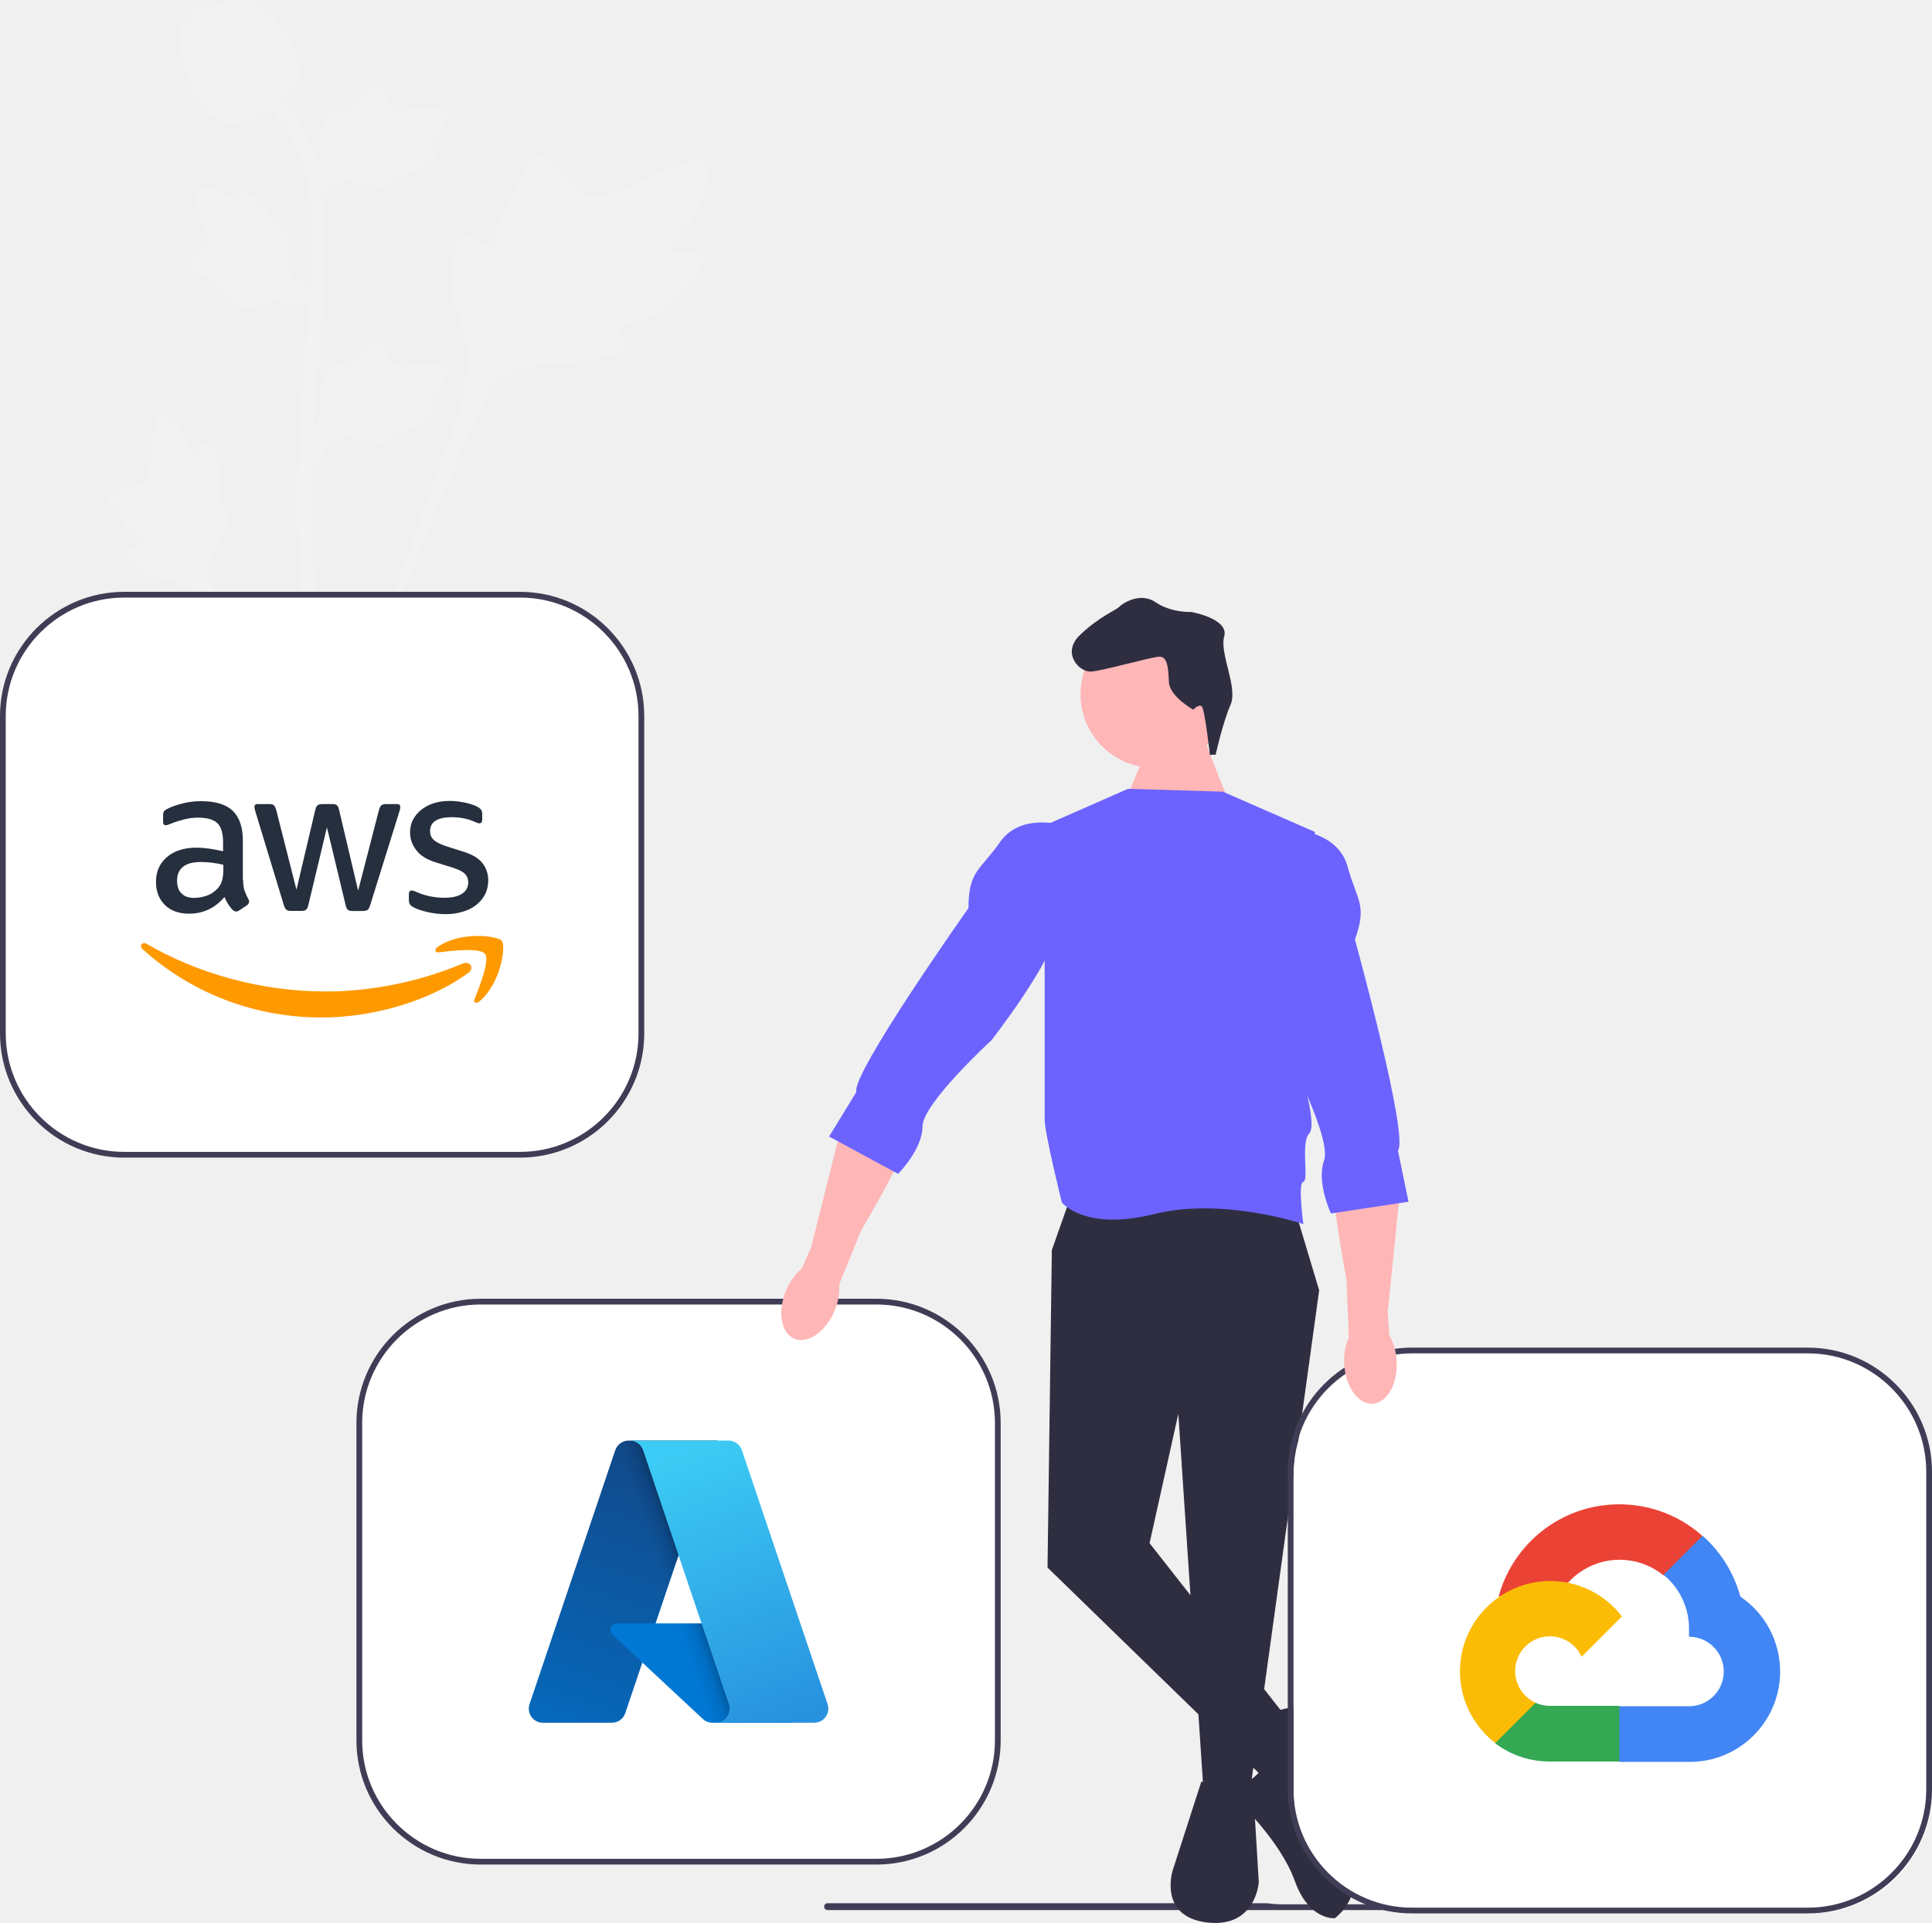
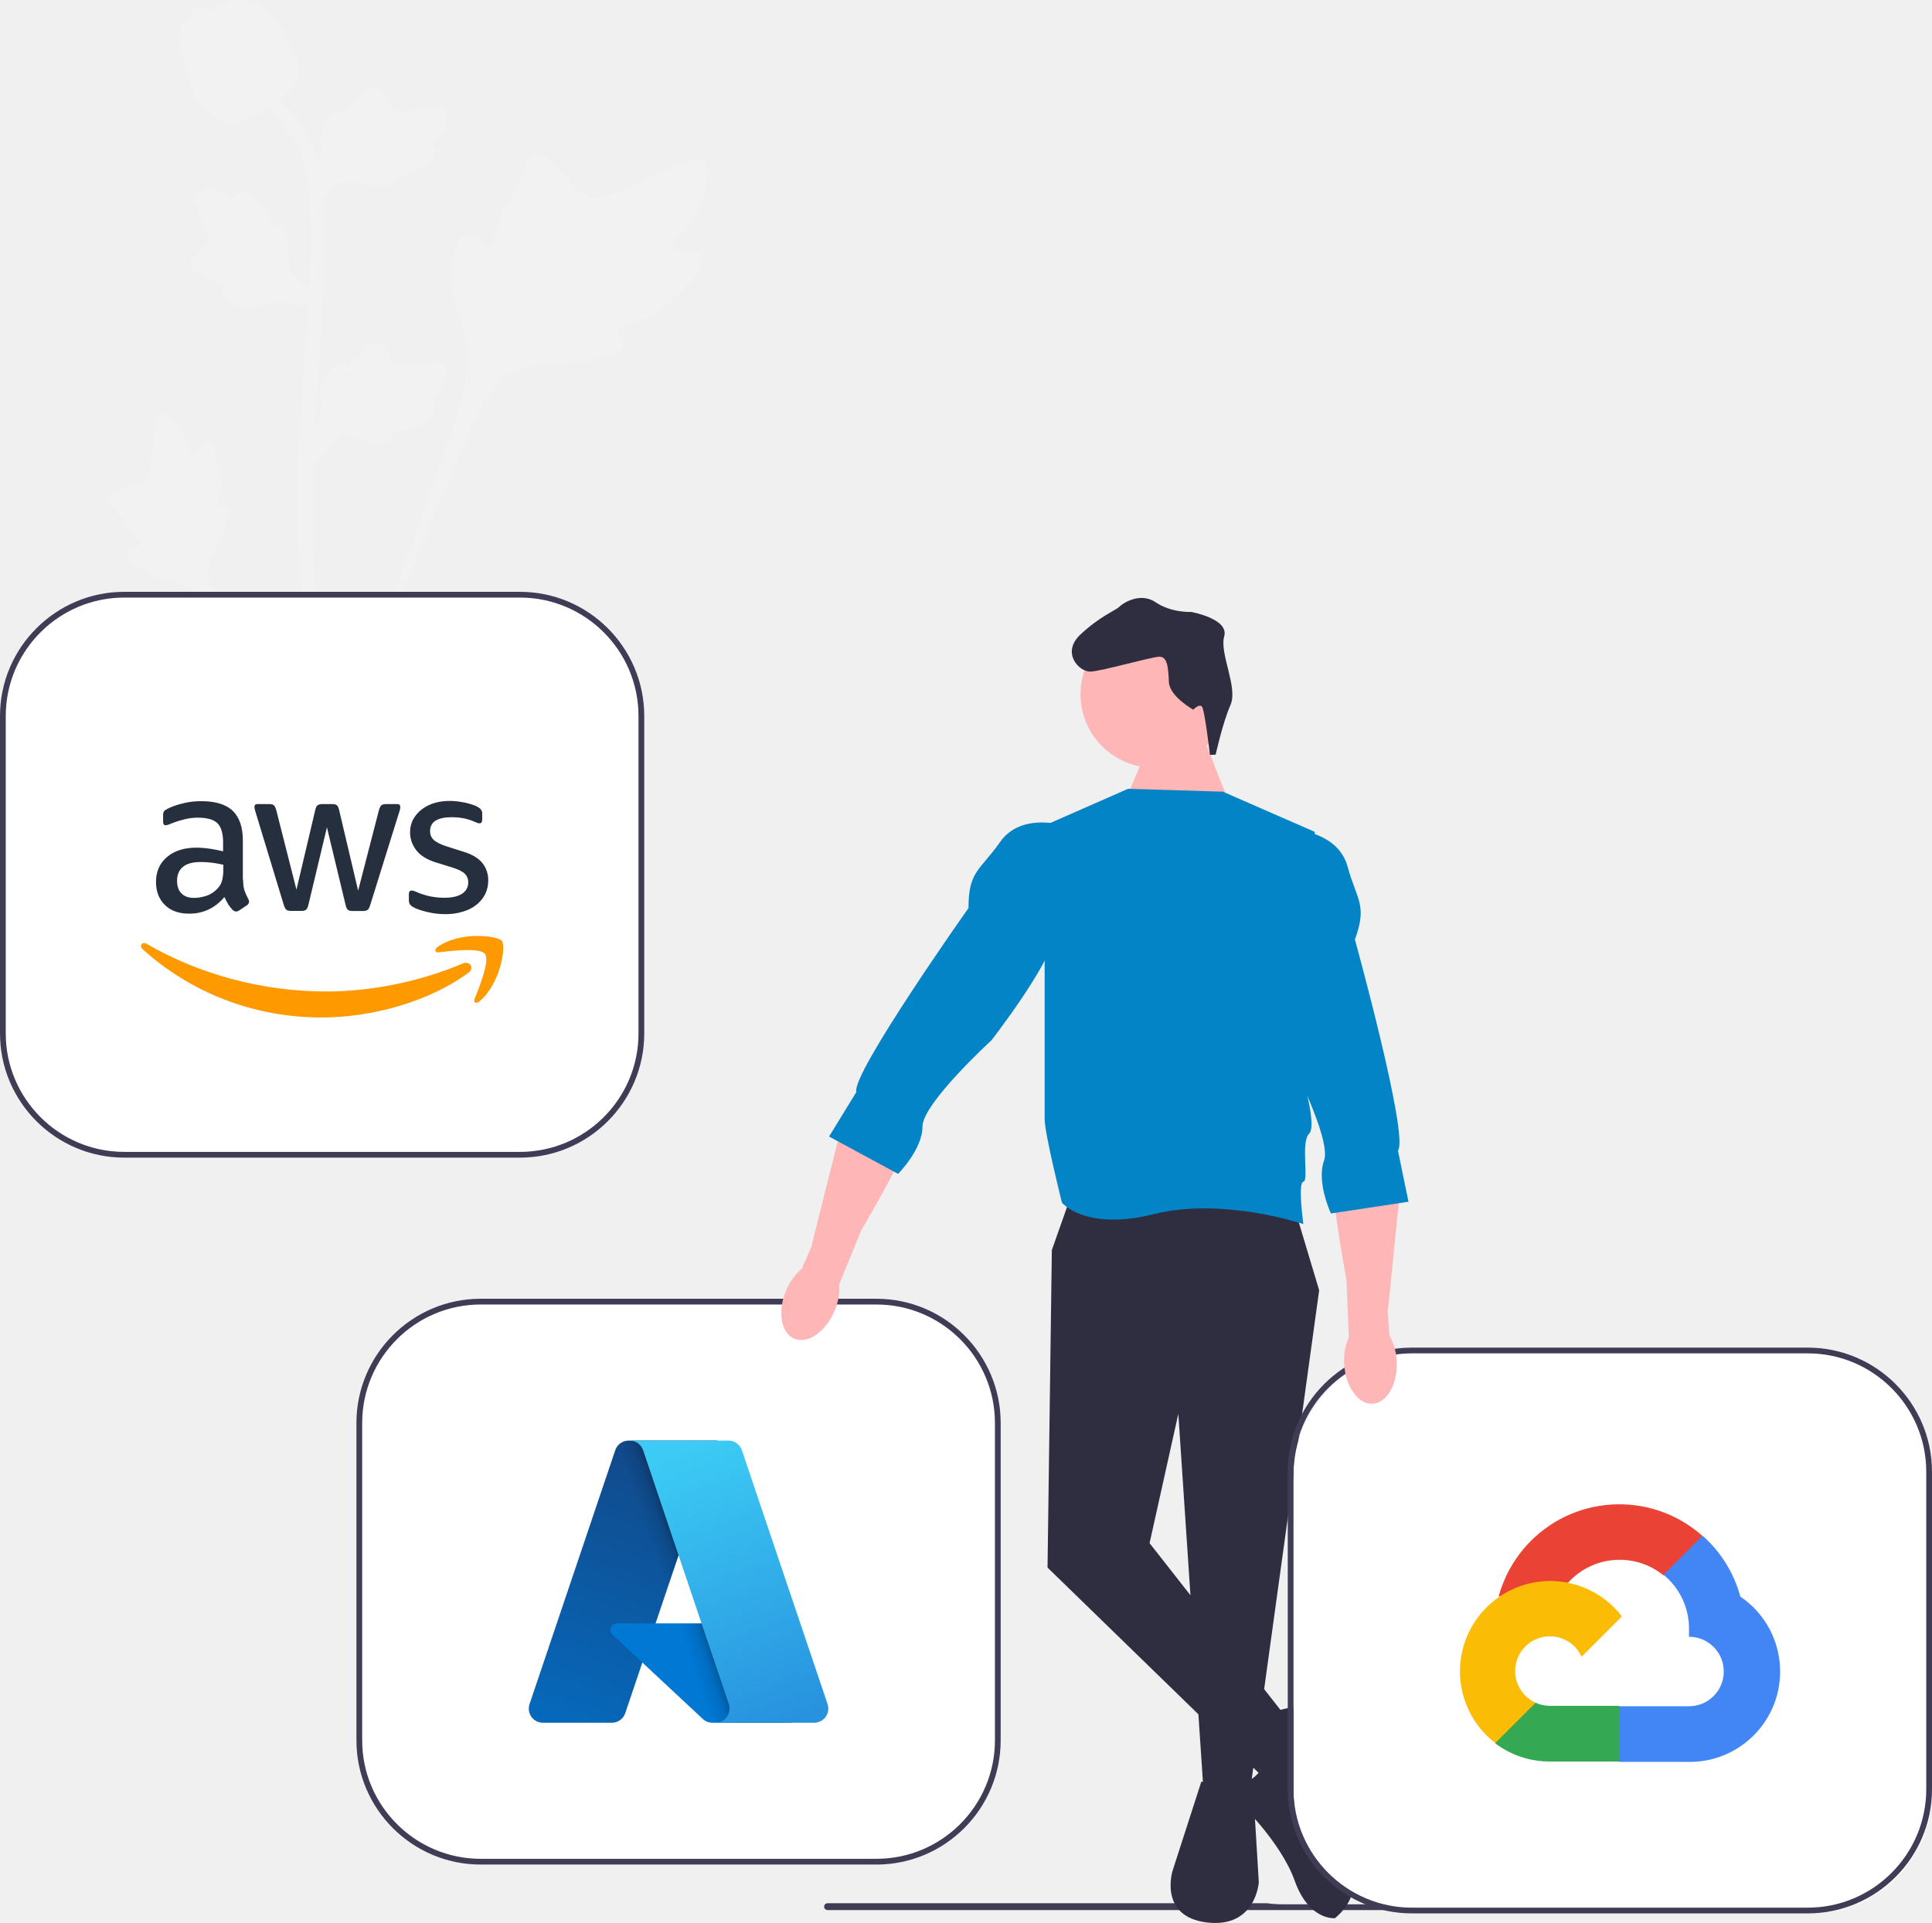
<svg xmlns="http://www.w3.org/2000/svg" width="672.129" height="669.164" viewBox="0 0 672.129 669.164">
  <defs>
    <linearGradient id="uuid-eb9161ae-d05a-4b98-bd77-bb52b0a075d2-357" x1="-1211.564" y1="1173.417" x2="-1232.059" y2="1233.965" gradientTransform="translate(2123.008 -1324.892) scale(1.5625)" gradientUnits="userSpaceOnUse">
      <stop offset="0" stop-color="#114a8b" />
      <stop offset="1" stop-color="#0669bc" />
    </linearGradient>
    <linearGradient id="uuid-2da8b4cb-046d-4115-aa61-a56819df46ae-358" x1="-1205.162" y1="1201.633" x2="-1209.903" y2="1203.236" gradientTransform="translate(2123.008 -1324.892) scale(1.5625)" gradientUnits="userSpaceOnUse">
      <stop offset="0" stop-color="#000" stop-opacity=".3" />
      <stop offset=".071" stop-color="#000" stop-opacity=".2" />
      <stop offset=".321" stop-color="#000" stop-opacity=".1" />
      <stop offset=".623" stop-color="#000" stop-opacity=".05" />
      <stop offset="1" stop-color="#000" stop-opacity="0" />
    </linearGradient>
    <linearGradient id="uuid-b4e7c5f5-65fb-4e53-973e-8c028050d1e4-359" x1="-1207.622" y1="1171.596" x2="-1185.125" y2="1231.534" gradientTransform="translate(2123.008 -1324.892) scale(1.5625)" gradientUnits="userSpaceOnUse">
      <stop offset="0" stop-color="#3ccbf4" />
      <stop offset="1" stop-color="#2892df" />
    </linearGradient>
  </defs>
  <g>
    <path d="M244.301,88.934c-1.663-2.804-8.858,.198-10.181-2.347-1.318-2.536,5.367-6.4,9.186-15.227,.689-1.592,5.029-11.623,1.816-14.718-6.09-5.867-33.96,18.345-43.713,10.421-2.14-1.739-3.636-5.21-10.114-10.846-2.577-2.242-4.135-3.254-5.644-2.878-2.14,.534-2.31,3.398-4.604,9.03-3.441,8.445-5.477,7.935-7.482,14.674-1.488,5.002-1.148,7.91-2.9,8.477-2.479,.802-4.76-4.504-7.901-4.029-3.205,.485-5.143,6.662-5.755,11.287-1.149,8.679,2.039,14.407,3.805,20.429,1.92,6.545,3.059,16.498-1.374,30.587l-43.883,123.641c9.688-25.371,37.74-94.919,49.527-120.764,3.403-7.461,7.16-15.028,14.874-18.015,7.427-2.876,17.628-1.159,30.632-4.292,1.519-.366,5.733-1.438,6.264-3.917,.439-2.049-2.04-3.193-1.66-5.113,.511-2.575,5.386-2.606,11.377-5.577,4.224-2.095,6.856-4.586,9.119-6.728,.682-.646,10.825-10.365,8.611-14.098h-0Z" fill="#f2f2f2" />
    <path d="M71.651,154.024c-1.856,.007-2.458,4.405-4.089,4.32-1.625-.085-1.593-4.481-4.823-8.902-.583-.797-4.254-5.822-6.7-5.138-4.637,1.296-.795,21.961-7.498,24.462-1.471,.549-3.606,.281-8.241,1.835-1.844,.618-2.79,1.091-3.041,1.94-.355,1.204,1.002,2.114,3.103,4.865,3.152,4.126,2.315,4.978,5.043,7.906,2.026,2.174,3.551,2.846,3.324,3.869-.322,1.448-3.584,1.037-4.257,2.715-.687,1.713,1.786,4.447,3.879,6.082,3.929,3.068,7.659,3.156,11.125,4.027,3.766,.946,8.98,3.259,14.616,9.5l48.022,57.213c-9.657-12.075-35.698-45.91-44.981-59.152-2.68-3.823-5.31-7.85-4.55-12.498,.732-4.475,4.517-8.986,6.732-16.273,.259-.851,.948-3.229-.115-4.205-.879-.807-2.156,.08-2.988-.661-1.116-.994,.275-3.395,.545-7.193,.191-2.678-.272-4.688-.671-6.417-.12-.521-1.964-8.303-4.435-8.294v0Z" fill="#f2f2f2" />
    <path d="M108.684,162.337l-1.118-9.984,.511-.757c2.365-3.5,3.57-6.918,3.584-10.162,.002-.516-.022-1.032-.046-1.557-.096-2.083-.217-4.671,1.133-7.689,.757-1.682,2.883-5.578,6.079-5.095,.861,.121,1.511,.516,2.005,.979,.072-.116,.147-.231,.227-.357,.995-1.519,1.784-2.169,2.543-2.796,.583-.482,1.186-.979,2.131-2.155,.415-.516,.738-.969,1.01-1.35,.827-1.152,1.907-2.526,3.811-2.502,2.034,.096,3.1,1.779,3.806,2.892,1.261,1.986,1.832,3.418,2.21,4.368,.137,.347,.294,.738,.374,.858,.656,.964,5.985,.063,7.993-.265,4.51-.752,8.412-1.403,10.02,1.441,1.152,2.034,.296,4.724-2.62,8.21-.909,1.085-1.875,1.909-2.733,2.555,.711,.424,1.347,1.075,1.605,2.097h0c.607,2.42-1.473,4.845-6.18,7.217-1.169,.593-2.743,1.384-4.948,1.764-1.039,.178-1.974,.222-2.774,.246-.017,.463-.125,.964-.407,1.48-.827,1.519-2.548,2.242-5.141,2.068-2.854-.149-5.204-.694-7.277-1.171-1.81-.415-3.37-.766-4.594-.685-2.271,.183-4.02,2.001-6.074,4.358l-5.127,5.992h-0l0,0Z" fill="#f2f2f2" />
    <path d="M113.872,102.894l-9.373,3.614-.862-.302c-3.985-1.399-7.597-1.698-10.739-.889-.5,.129-.992,.283-1.495,.439-1.99,.621-4.463,1.395-7.725,.854-1.819-.305-6.126-1.374-6.471-4.588-.102-.863,.116-1.593,.438-2.188-.13-.041-.261-.084-.403-.129-1.721-.578-2.551-1.175-3.35-1.751-.614-.442-1.247-.899-2.625-1.514-.604-.27-1.124-.468-1.562-.635-1.324-.507-2.927-1.204-3.387-3.052-.423-1.992,.934-3.45,1.832-4.415,1.601-1.723,2.841-2.639,3.664-3.246,.301-.221,.639-.472,.735-.579,.766-.879-1.457-5.805-2.284-7.664-1.871-4.171-3.491-7.781-1.147-10.058,1.676-1.63,4.495-1.485,8.606,.452,1.28,.604,2.322,1.33,3.165,1.996,.23-.795,.698-1.576,1.621-2.085h0c2.187-1.201,5.06,.196,8.548,4.147,.87,.98,2.034,2.302,2.962,4.339,.436,.96,.715,1.853,.942,2.621,.452-.101,.964-.123,1.535,.019,1.679,.415,2.815,1.896,3.304,4.449,.579,2.798,.649,5.21,.713,7.336,.058,1.856,.113,3.454,.503,4.617,.753,2.15,2.955,3.382,5.756,4.77l7.097,3.439-0,0h0Z" fill="#f2f2f2" />
    <path d="M108.684,73.482l-1.118-9.984,.511-.757c2.365-3.5,3.57-6.918,3.584-10.162,.002-.516-.022-1.032-.046-1.557-.096-2.083-.217-4.671,1.133-7.689,.757-1.682,2.883-5.578,6.079-5.095,.861,.121,1.511,.516,2.005,.979,.072-.116,.147-.231,.227-.357,.995-1.519,1.784-2.169,2.543-2.796,.583-.482,1.186-.979,2.131-2.155,.415-.516,.738-.969,1.01-1.35,.827-1.152,1.907-2.526,3.811-2.502,2.034,.096,3.1,1.779,3.806,2.892,1.261,1.986,1.832,3.418,2.21,4.368,.137,.347,.294,.738,.374,.858,.656,.964,5.985,.063,7.993-.265,4.51-.752,8.412-1.403,10.02,1.441,1.152,2.034,.296,4.724-2.62,8.21-.909,1.085-1.875,1.909-2.733,2.555,.711,.424,1.347,1.075,1.605,2.097h0c.607,2.42-1.473,4.845-6.18,7.217-1.169,.593-2.743,1.384-4.948,1.764-1.039,.178-1.974,.222-2.774,.246-.017,.463-.125,.964-.407,1.48-.827,1.519-2.548,2.242-5.141,2.068-2.854-.149-5.204-.694-7.277-1.171-1.81-.415-3.37-.766-4.594-.685-2.271,.183-4.02,2.001-6.074,4.358l-5.127,5.992h-0l0,0Z" fill="#f2f2f2" />
    <path d="M118.899,267.274l-2.092-1.311-.506-2.415,.506,2.415-2.439,.28c-.039-.227-.171-.747-.371-1.562-1.092-4.464-4.421-18.049-7.197-39.443-1.938-14.934-3.035-30.288-3.261-45.642-.227-15.378,.501-27.02,1.085-36.377,.441-7.057,.976-13.777,1.502-20.324,1.398-17.489,2.716-34.01,1.735-52.3-.217-4.083-.673-12.582-5.638-21.626-2.88-5.245-6.848-9.902-11.794-13.835l3.076-3.866c5.459,4.348,9.849,9.506,13.047,15.33,5.505,10.027,6.002,19.288,6.24,23.737,.998,18.613-.335,35.292-1.748,52.95-.521,6.522-1.056,13.213-1.494,20.242-.578,9.27-1.299,20.811-1.075,35.991,.222,15.171,1.306,30.337,3.218,45.083,2.743,21.124,6.023,34.506,7.101,38.903,.574,2.348,.694,2.839,.106,3.77v-0Z" fill="#f2f2f2" />
    <path d="M81.375,42.977c-.202,0-.407-.005-.615-.019-4.204-.227-8.096-2.743-11.572-7.477-1.629-2.227-2.463-4.768-4.127-9.834-.258-.781-1.511-4.744-2.273-10.196-.499-3.563-.436-5.052,.27-6.368,.783-1.466,2.051-2.487,3.478-3.177-.063-.472-.012-.959,.193-1.456,.841-2.058,3.078-1.788,4.288-1.658,.612,.077,1.376,.178,2.201,.135,1.297-.063,1.993-.448,3.049-1.027,1.01-.554,2.266-1.244,4.129-1.625,3.673-.766,6.751,.275,7.766,.617,5.339,1.779,7.971,5.929,11.018,10.736,.607,.964,2.692,4.474,4.069,9.285,.993,3.471,.853,5.014,.554,6.161-.607,2.357-2.042,3.707-5.684,6.686-3.804,3.119-5.713,4.681-7.352,5.631-3.816,2.203-6.211,3.587-9.393,3.587v0h-0Z" fill="#f2f2f2" />
  </g>
  <path d="M286.706,663.479c0,.66,.53,1.19,1.19,1.19h247.29c.66,0,1.19-.53,1.19-1.19,0-.32-.12-.6-.32-.81h-89.72c-1.91,0-3.78-.13-5.62-.38h-152.82c-.66,0-1.19,.53-1.19,1.19Z" fill="#3f3d56" />
  <g>
    <g>
      <path d="M167.23,452.944h137.669c23.323,0,42.23,18.907,42.23,42.23v110.433c0,23.323-18.907,42.23-42.23,42.23H167.23c-23.323,0-42.23-18.907-42.23-42.23v-110.433c0-23.323,18.907-42.23,42.23-42.23Z" fill="#fff" />
      <path d="M124,605.607v-110.433c0-23.837,19.393-43.23,43.23-43.23h137.669c23.837,0,43.23,19.393,43.23,43.23v110.433c0,23.837-19.393,43.229-43.23,43.229H167.23c-23.837,0-43.23-19.393-43.23-43.229Zm43.23-151.663c-22.734,0-41.23,18.496-41.23,41.23v110.433c0,22.734,18.496,41.229,41.23,41.229h137.669c22.734,0,41.23-18.495,41.23-41.229v-110.433c0-22.734-18.496-41.23-41.23-41.23H167.23Z" fill="#3f3d56" />
    </g>
    <g>
      <path d="M218.701,501.297h30.836l-32.01,94.844c-.675,1.998-2.549,3.344-4.658,3.344h-23.998c-2.711,0-4.909-2.197-4.909-4.908-0-.534,.087-1.064,.258-1.57l29.823-88.366c.674-1.999,2.549-3.345,4.659-3.346v.001l0-0Z" fill="url(#uuid-eb9161ae-d05a-4b98-bd77-bb52b0a075d2-357)" />
      <path d="M263.509,564.911h-48.898c-1.25-.001-2.264,1.011-2.266,2.261-.001,.629,.26,1.229,.72,1.658l31.421,29.327c.915,.853,2.119,1.328,3.37,1.328h27.688l-12.036-34.573Z" fill="#0078d4" />
      <path d="M218.701,501.297c-2.135-.008-4.027,1.373-4.67,3.409l-29.776,88.22c-.914,2.549,.411,5.356,2.959,6.27,.535,.192,1.1,.289,1.669,.288h24.617c1.867-.334,3.409-1.646,4.038-3.434l5.938-17.5,21.21,19.783c.889,.735,2.004,1.142,3.157,1.151h27.585l-12.098-34.573-35.268,.008,21.585-63.623h-30.947l-0-0Z" fill="url(#uuid-2da8b4cb-046d-4115-aa61-a56819df46ae-358)" />
      <path d="M258.086,504.636c-.673-1.996-2.545-3.34-4.652-3.34h-34.366c2.106,0,3.978,1.344,4.652,3.34l29.824,88.369c.867,2.569-.512,5.355-3.082,6.222-.506,.171-1.036,.258-1.57,.258h34.367c2.712-.001,4.909-2.2,4.908-4.911-0-.534-.087-1.063-.258-1.569l-29.824-88.369v0Z" fill="url(#uuid-b4e7c5f5-65fb-4e53-973e-8c028050d1e4-359)" />
    </g>
  </g>
  <g>
    <g>
      <path d="M43.23,206.944H180.899c23.323,0,42.23,18.907,42.23,42.23v110.433c0,23.323-18.907,42.23-42.23,42.23H43.23c-23.323,0-42.23-18.907-42.23-42.23v-110.433c0-23.323,18.907-42.23,42.23-42.23v-0Z" fill="#fff" />
      <path d="M0,359.607v-110.433c0-23.837,19.393-43.23,43.23-43.23H180.899c23.837,0,43.23,19.393,43.23,43.23v110.433c0,23.837-19.393,43.229-43.23,43.229H43.23c-23.837,0-43.23-19.393-43.23-43.229ZM43.23,207.945c-22.734,0-41.23,18.496-41.23,41.23v110.433c0,22.734,18.496,41.229,41.23,41.229H180.899c22.734,0,41.23-18.495,41.23-41.229v-110.433c0-22.734-18.496-41.23-41.23-41.23H43.23v-0Z" fill="#3f3d56" />
    </g>
    <g>
      <path d="M84.569,306.08c0,1.551,.168,2.808,.461,3.73,.335,.922,.754,1.928,1.341,3.018,.21,.335,.293,.671,.293,.964,0,.419-.251,.838-.796,1.257l-2.64,1.76c-.377,.251-.754,.377-1.09,.377-.419,0-.838-.21-1.257-.587-.587-.629-1.09-1.299-1.509-1.97-.419-.712-.838-1.509-1.299-2.473-3.269,3.856-7.376,5.784-12.322,5.784-3.521,0-6.329-1.006-8.382-3.018s-3.101-4.694-3.101-8.047c0-3.562,1.257-6.454,3.814-8.634s5.951-3.269,10.268-3.269c1.425,0,2.892,.126,4.443,.335,1.551,.21,3.143,.545,4.82,.922v-3.06c0-3.185-.671-5.407-1.97-6.706-1.341-1.299-3.604-1.928-6.832-1.928-1.467,0-2.976,.168-4.526,.545s-3.06,.838-4.526,1.425c-.671,.293-1.174,.461-1.467,.545s-.503,.126-.671,.126c-.587,0-.88-.419-.88-1.299v-2.054c0-.671,.084-1.174,.293-1.467s.587-.587,1.174-.88c1.467-.754,3.227-1.383,5.281-1.886,2.054-.545,4.233-.796,6.538-.796,4.987,0,8.634,1.132,10.981,3.395,2.305,2.263,3.479,5.7,3.479,10.31v13.579h.084l0,0Zm-17.016,6.371c1.383,0,2.808-.251,4.317-.754,1.509-.503,2.85-1.425,3.982-2.682,.671-.796,1.174-1.676,1.425-2.682s.419-2.221,.419-3.646v-1.76c-1.215-.293-2.515-.545-3.856-.712s-2.64-.251-3.94-.251c-2.808,0-4.862,.545-6.245,1.676-1.383,1.132-2.054,2.724-2.054,4.82,0,1.97,.503,3.437,1.551,4.443,1.006,1.048,2.473,1.551,4.401,1.551l-0-0Zm33.655,4.526c-.754,0-1.257-.126-1.593-.419-.335-.251-.629-.838-.88-1.635l-9.849-32.398c-.251-.838-.377-1.383-.377-1.676,0-.671,.335-1.048,1.006-1.048h4.107c.796,0,1.341,.126,1.635,.419,.335,.251,.587,.838,.838,1.635l7.041,27.746,6.538-27.746c.21-.838,.461-1.383,.796-1.635s.922-.419,1.676-.419h3.353c.796,0,1.341,.126,1.676,.419,.335,.251,.629,.838,.796,1.635l6.622,28.081,7.251-28.081c.251-.838,.545-1.383,.838-1.635,.335-.251,.88-.419,1.635-.419h3.898c.671,0,1.048,.335,1.048,1.048,0,.21-.042,.419-.084,.671-.042,.251-.126,.587-.293,1.048l-10.101,32.398c-.251,.838-.545,1.383-.88,1.635s-.88,.419-1.593,.419h-3.604c-.796,0-1.341-.126-1.676-.419s-.629-.838-.796-1.676l-6.496-27.033-6.454,26.991c-.21,.838-.461,1.383-.796,1.676-.335,.293-.922,.419-1.676,.419h-3.604l0,0Zm53.857,1.132c-2.179,0-4.359-.251-6.454-.754-2.096-.503-3.73-1.048-4.82-1.676-.671-.377-1.132-.796-1.299-1.174-.168-.377-.251-.796-.251-1.174v-2.138c0-.88,.335-1.299,.964-1.299,.251,0,.503,.042,.754,.126s.629,.251,1.048,.419c1.425,.629,2.976,1.132,4.61,1.467,1.676,.335,3.311,.503,4.987,.503,2.64,0,4.694-.461,6.119-1.383,1.425-.922,2.179-2.263,2.179-3.982,0-1.174-.377-2.138-1.132-2.934-.754-.796-2.179-1.509-4.233-2.179l-6.077-1.886c-3.06-.964-5.323-2.389-6.706-4.275-1.383-1.844-2.096-3.898-2.096-6.077,0-1.76,.377-3.311,1.132-4.652,.754-1.341,1.76-2.515,3.018-3.437,1.257-.964,2.682-1.676,4.359-2.179s3.437-.712,5.281-.712c.922,0,1.886,.042,2.808,.168,.964,.126,1.844,.293,2.724,.461,.838,.21,1.635,.419,2.389,.671,.754,.251,1.341,.503,1.76,.754,.587,.335,1.006,.671,1.257,1.048,.251,.335,.377,.796,.377,1.383v1.97c0,.88-.335,1.341-.964,1.341-.335,0-.88-.168-1.593-.503-2.389-1.09-5.071-1.635-8.047-1.635-2.389,0-4.275,.377-5.574,1.174s-1.97,2.012-1.97,3.73c0,1.174,.419,2.179,1.257,2.976,.838,.796,2.389,1.593,4.61,2.305l5.951,1.886c3.018,.964,5.197,2.305,6.496,4.024s1.928,3.688,1.928,5.868c0,1.802-.377,3.437-1.09,4.862-.754,1.425-1.76,2.682-3.06,3.688-1.299,1.048-2.85,1.802-4.652,2.347-1.886,.587-3.856,.88-5.993,.88h-0Z" fill="#252f3e" />
      <g>
        <path d="M162.986,338.478c-13.789,10.185-33.823,15.591-51.048,15.591-24.141,0-45.893-8.927-62.323-23.764-1.299-1.174-.126-2.766,1.425-1.844,17.771,10.31,39.69,16.555,62.365,16.555,15.298,0,32.104-3.185,47.57-9.724,2.305-1.048,4.275,1.509,2.012,3.185l-0-0Z" fill="#f90" fill-rule="evenodd" />
        <path d="M168.728,331.94c-1.76-2.263-11.651-1.09-16.136-.545-1.341,.168-1.551-1.006-.335-1.886,7.879-5.532,20.83-3.94,22.339-2.096,1.509,1.886-.419,14.837-7.796,21.04-1.132,.964-2.221,.461-1.718-.796,1.676-4.149,5.407-13.496,3.646-15.717h0Z" fill="#f90" fill-rule="evenodd" />
      </g>
    </g>
  </g>
  <path d="M428.43,280.491c-1-1-9-22-9-22l-19-1-8.693,20.496,36.693,2.504Z" fill="#ffb6b6" />
  <circle cx="401.474" cy="241.59" r="25.575" fill="#ffb6b6" />
  <polygon points="449.93 418.991 458.93 448.991 434.93 622.991 418.682 622.991 409.93 491.991 399.93 536.991 450.93 601.991 437.93 616.991 364.43 545.491 365.93 434.991 371.93 417.991 449.93 418.991" fill="#2f2e41" />
  <path d="M422.916,262.6l-1.998,.098s-1.786-15.931-2.834-16.881-2.947,1.146-2.947,1.146c0,0-8.236-4.6-8.482-9.594s-.443-8.989-3.439-8.841-19.779,4.979-23.774,5.176-10.332-6.499-3.636-12.837,12.591-8.63,13.54-9.678,7.202-5.361,12.664-1.625,12.454,3.391,12.454,3.391c0,0,13.132,2.357,11.43,8.448-1.702,6.091,4.881,17.781,2.18,23.922s-5.156,17.275-5.156,17.275l0-0Z" fill="#2f2e41" />
  <path d="M417.93,619.991l18,2,2,33s-1,16-18,14-12-18-12-18l10-31Z" fill="#2f2e41" />
  <path d="M441.43,596.491s13-6,15,1l4,14s0,14,1,15,20,27,3,41c0,0-9,1-14-13s-20-28-20-28c0,0-2.906-7,2.047-6.5s11.953-11.5,9.953-15.5-1-8-1-8Z" fill="#2f2e41" />
  <path d="M276.329,465.845c-4.652-1.96-5.928-9.474-2.847-16.787,1.19-2.938,3.067-5.549,5.473-7.613l3.594-8.243-.128-.087,10.333-41.183c2.403-9.575,9.018-17.654,18.103-21.517,5.404-2.298,10.533-2.714,12.024,2.793,2.474,9.138-13.642,38.572-23.36,55.133l-7.571,18.577c.205,3.165-.352,6.332-1.622,9.238-3.078,7.311-9.345,11.649-13.998,9.689v0Z" fill="#ffb6b6" />
-   <path d="M392.43,274.491l33,1,32,14-5,83s6,19,3,22,0,16.449-2,16.724,0,14.74,0,14.74c0,0-28-9.465-52-3.465s-32-4-32-4c0,0-6-24-6-29v-102.244l29-12.756Z" fill="#6c63ff" />
-   <path d="M368.93,286.991s-14-4-21,6-11,10-11,23c0,0-41,58-39,64l-9.5,15.5,24,13s8.5-8.5,8.5-16.5,24-30,24-30c0,0,21-27,22-37s2-38,2-38Z" fill="#6c63ff" />
+   <path d="M392.43,274.491l33,1,32,14-5,83s6,19,3,22,0,16.449-2,16.724,0,14.74,0,14.74c0,0-28-9.465-52-3.465s-32-4-32-4c0,0-6-24-6-29v-102.244l29-12.756Z" fill="#0284c7" />
+   <path d="M368.93,286.991s-14-4-21,6-11,10-11,23c0,0-41,58-39,64l-9.5,15.5,24,13s8.5-8.5,8.5-16.5,24-30,24-30c0,0,21-27,22-37s2-38,2-38Z" fill="#0284c7" />
  <g>
    <g>
      <path d="M492.23,470.944h137.669c23.323,0,42.23,18.907,42.23,42.23v110.433c0,23.323-18.907,42.23-42.23,42.23h-137.669c-23.323,0-42.23-18.907-42.23-42.23v-110.433c0-23.323,18.907-42.23,42.23-42.23Z" fill="#fff" />
      <path d="M448,622.607v-110.433c0-23.837,19.393-43.23,43.23-43.23h137.669c23.837,0,43.23,19.393,43.23,43.23v110.433c0,23.837-19.393,43.229-43.23,43.229h-137.669c-23.837,0-43.23-19.393-43.23-43.229Zm43.23-151.663c-22.734,0-41.23,18.496-41.23,41.23v110.433c0,22.734,18.496,41.229,41.23,41.229h137.669c22.734,0,41.23-18.495,41.23-41.229v-110.433c0-22.734-18.496-41.23-41.23-41.23h-137.669Z" fill="#3f3d56" />
    </g>
    <g>
      <path d="M578.588,548.156h3.397l9.682-9.682,.476-4.111c-18.019-15.904-45.52-14.19-61.424,3.829-4.418,5.005-7.625,10.96-9.373,17.403,1.079-.442,2.273-.514,3.397-.204l19.364-3.193s.985-1.631,1.495-1.529c8.614-9.46,23.109-10.562,33.054-2.514h-.068v0Z" fill="#ea4335" />
      <path d="M605.46,555.596c-2.225-8.195-6.795-15.563-13.147-21.198l-13.589,13.589c5.738,4.689,9.007,11.751,8.867,19.16v2.412c6.679,0,12.094,5.415,12.094,12.094s-5.415,12.094-12.094,12.094h-24.188l-2.412,2.446v14.506l2.412,2.412h24.188c17.373,.135,31.566-13.839,31.702-31.212,.082-10.53-5.11-20.403-13.833-26.302v-0Z" fill="#4285f4" />
      <path d="M539.181,612.974h24.188v-19.364h-24.188c-1.723-0-3.426-.371-4.994-1.087l-3.397,1.053-9.75,9.682-.849,3.397c5.468,4.129,12.139,6.348,18.99,6.319Z" fill="#34a853" />
      <path d="M539.181,550.16c-17.373,.104-31.373,14.272-31.269,31.645,.058,9.701,4.589,18.833,12.279,24.748l14.03-14.03c-6.087-2.75-8.792-9.914-6.042-16.001s9.914-8.792,16.001-6.042c2.682,1.212,4.83,3.36,6.042,6.042l14.03-14.03c-5.97-7.804-15.246-12.367-25.071-12.332l-0,0Z" fill="#fbbc05" />
    </g>
  </g>
  <g>
    <path d="M477.513,488.474c5.041-.264,8.791-6.9,8.376-14.824-.122-3.168-1.002-6.26-2.564-9.018l-.583-8.974,.15-.038,4.257-42.245c.99-9.823-2.491-19.666-9.725-26.384-4.303-3.996-8.986-6.127-12.258-1.453-5.429,7.756-.259,40.913,3.262,59.789l.817,20.044c-1.267,2.907-1.818,6.076-1.609,9.24,.414,7.922,4.837,14.129,9.879,13.865v0Z" fill="#ffb6b6" />
-     <path d="M451.11,288.807s14.527,.989,17.717,12.771,6.953,13.14,2.541,25.368c0,0,18.882,68.472,14.964,73.438l3.676,17.804-26.988,4.083s-5.111-10.88-2.396-18.405-12.394-36.365-12.394-36.365c0,0-10.59-32.525-8.137-42.27s11.016-36.423,11.016-36.423v-0Z" fill="#6c63ff" />
+     <path d="M451.11,288.807s14.527,.989,17.717,12.771,6.953,13.14,2.541,25.368c0,0,18.882,68.472,14.964,73.438l3.676,17.804-26.988,4.083s-5.111-10.88-2.396-18.405-12.394-36.365-12.394-36.365c0,0-10.59-32.525-8.137-42.27s11.016-36.423,11.016-36.423v-0Z" fill="#0284c7" />
  </g>
</svg>
